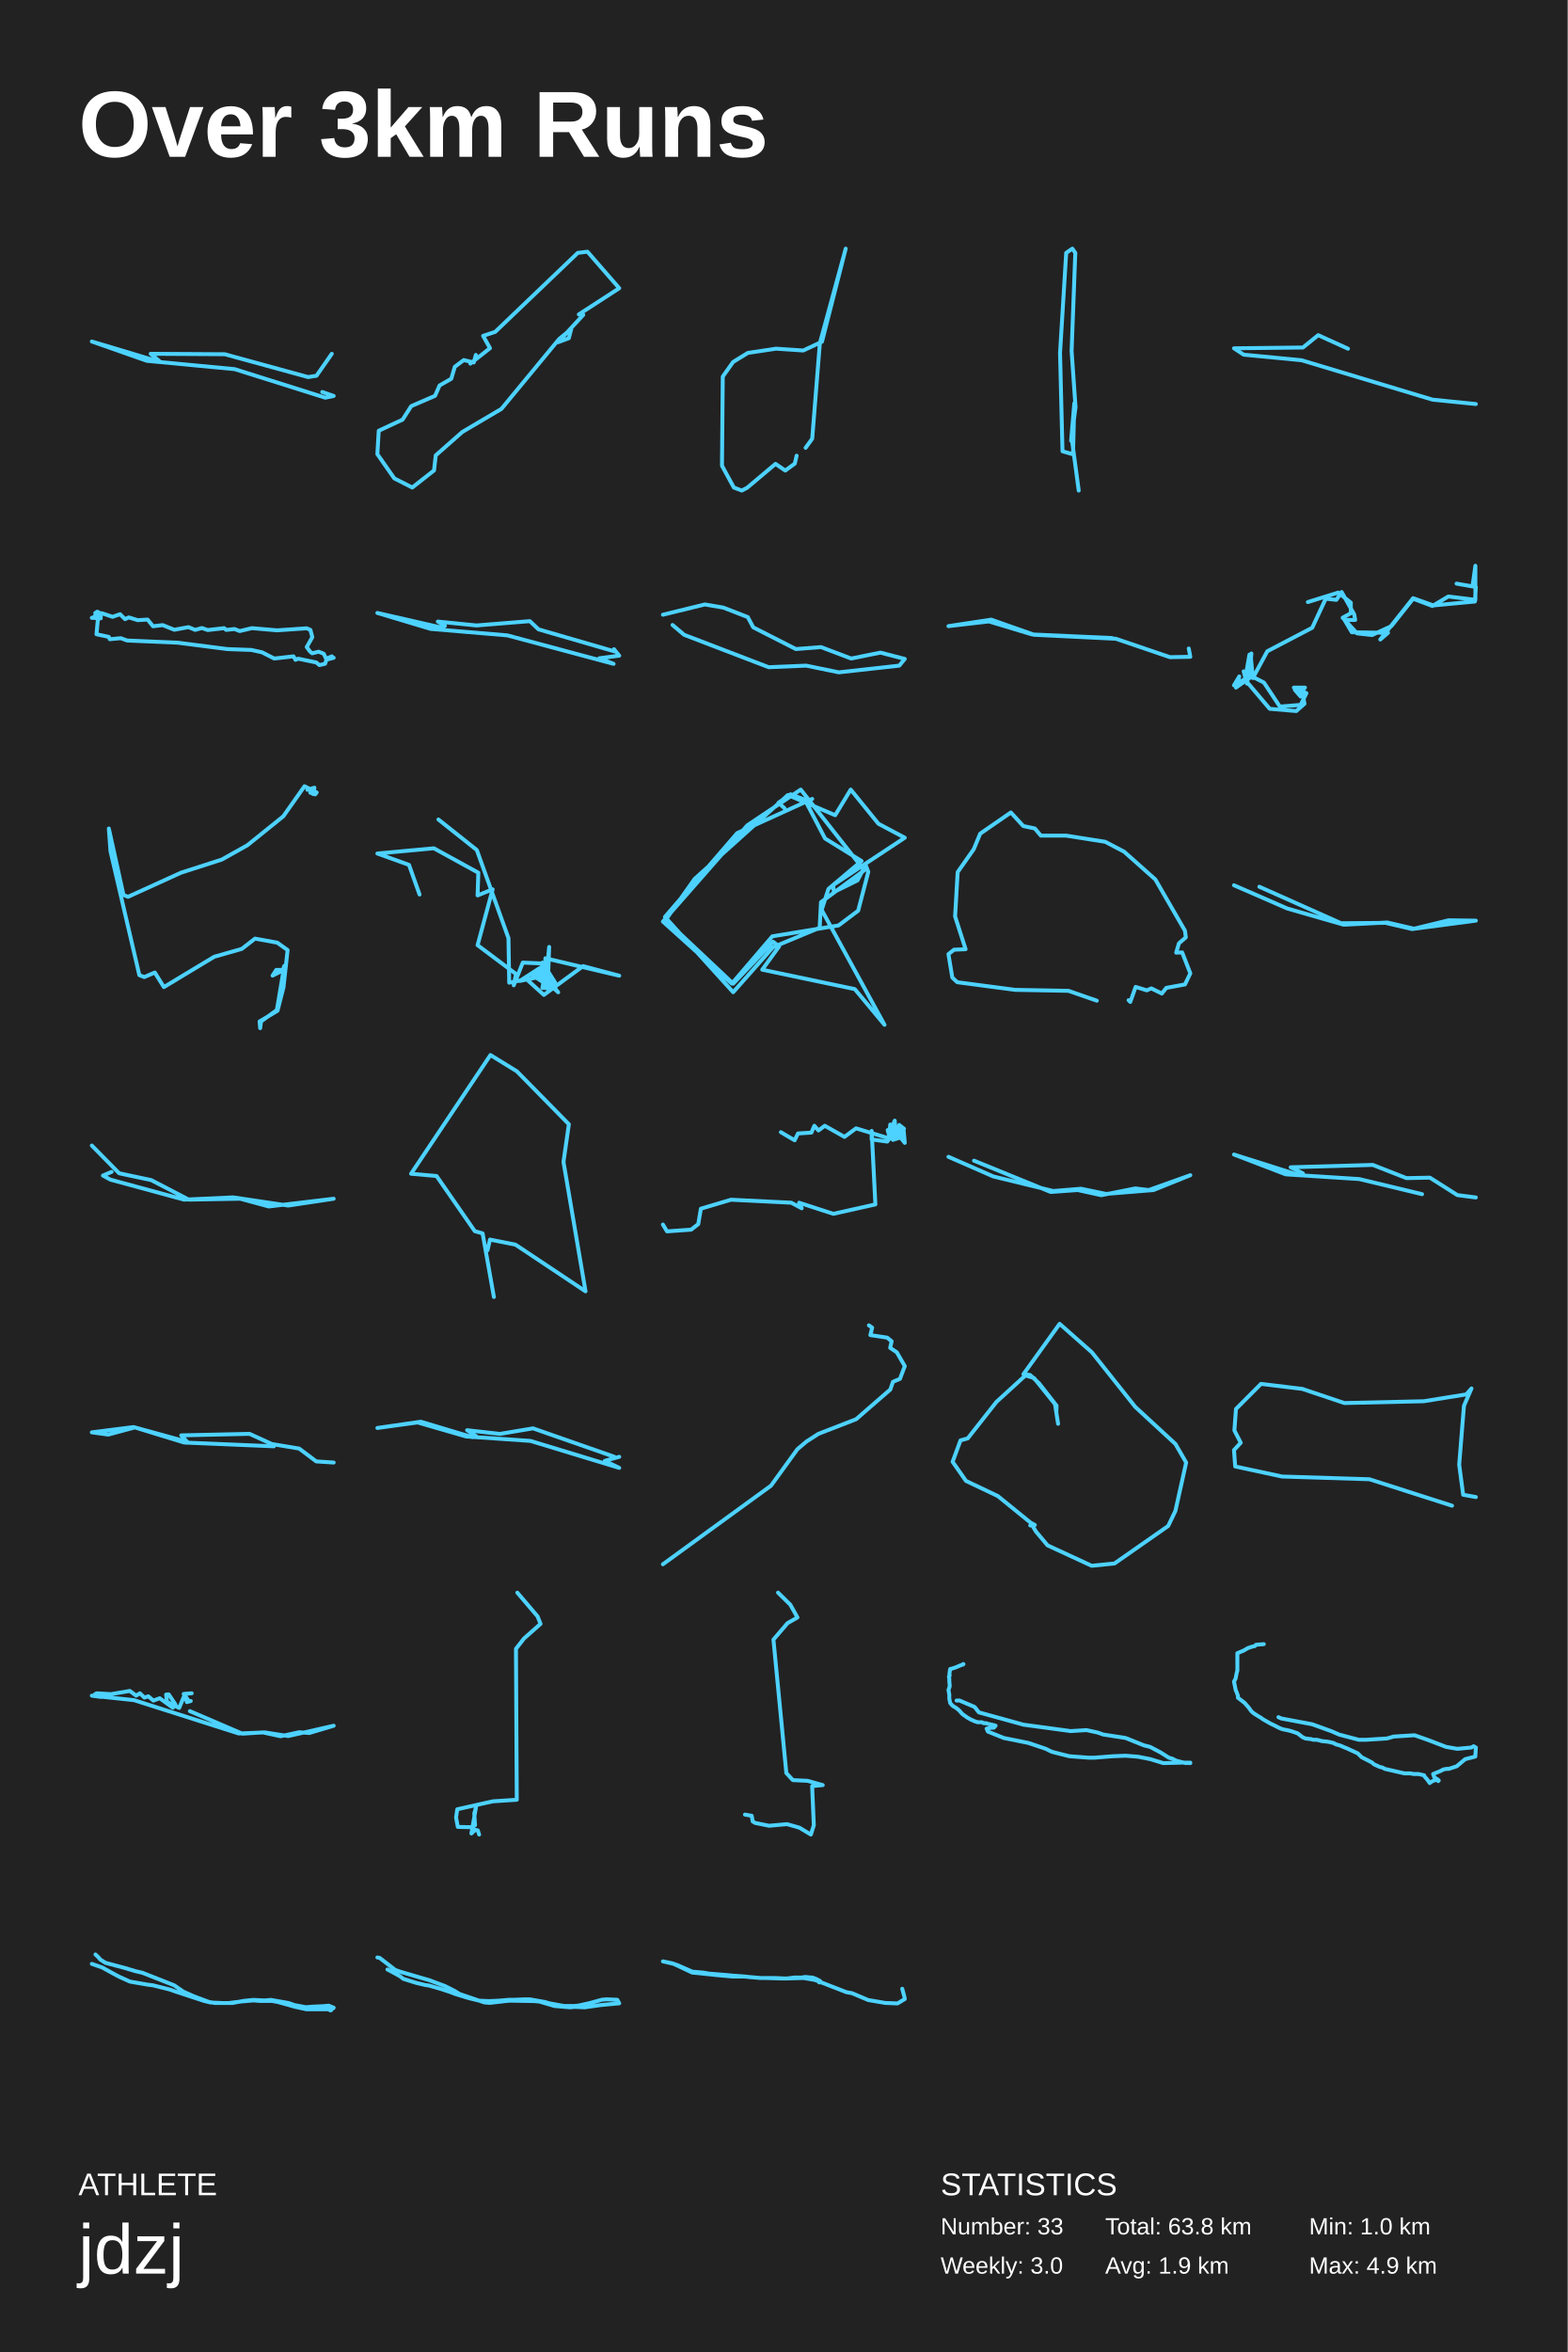
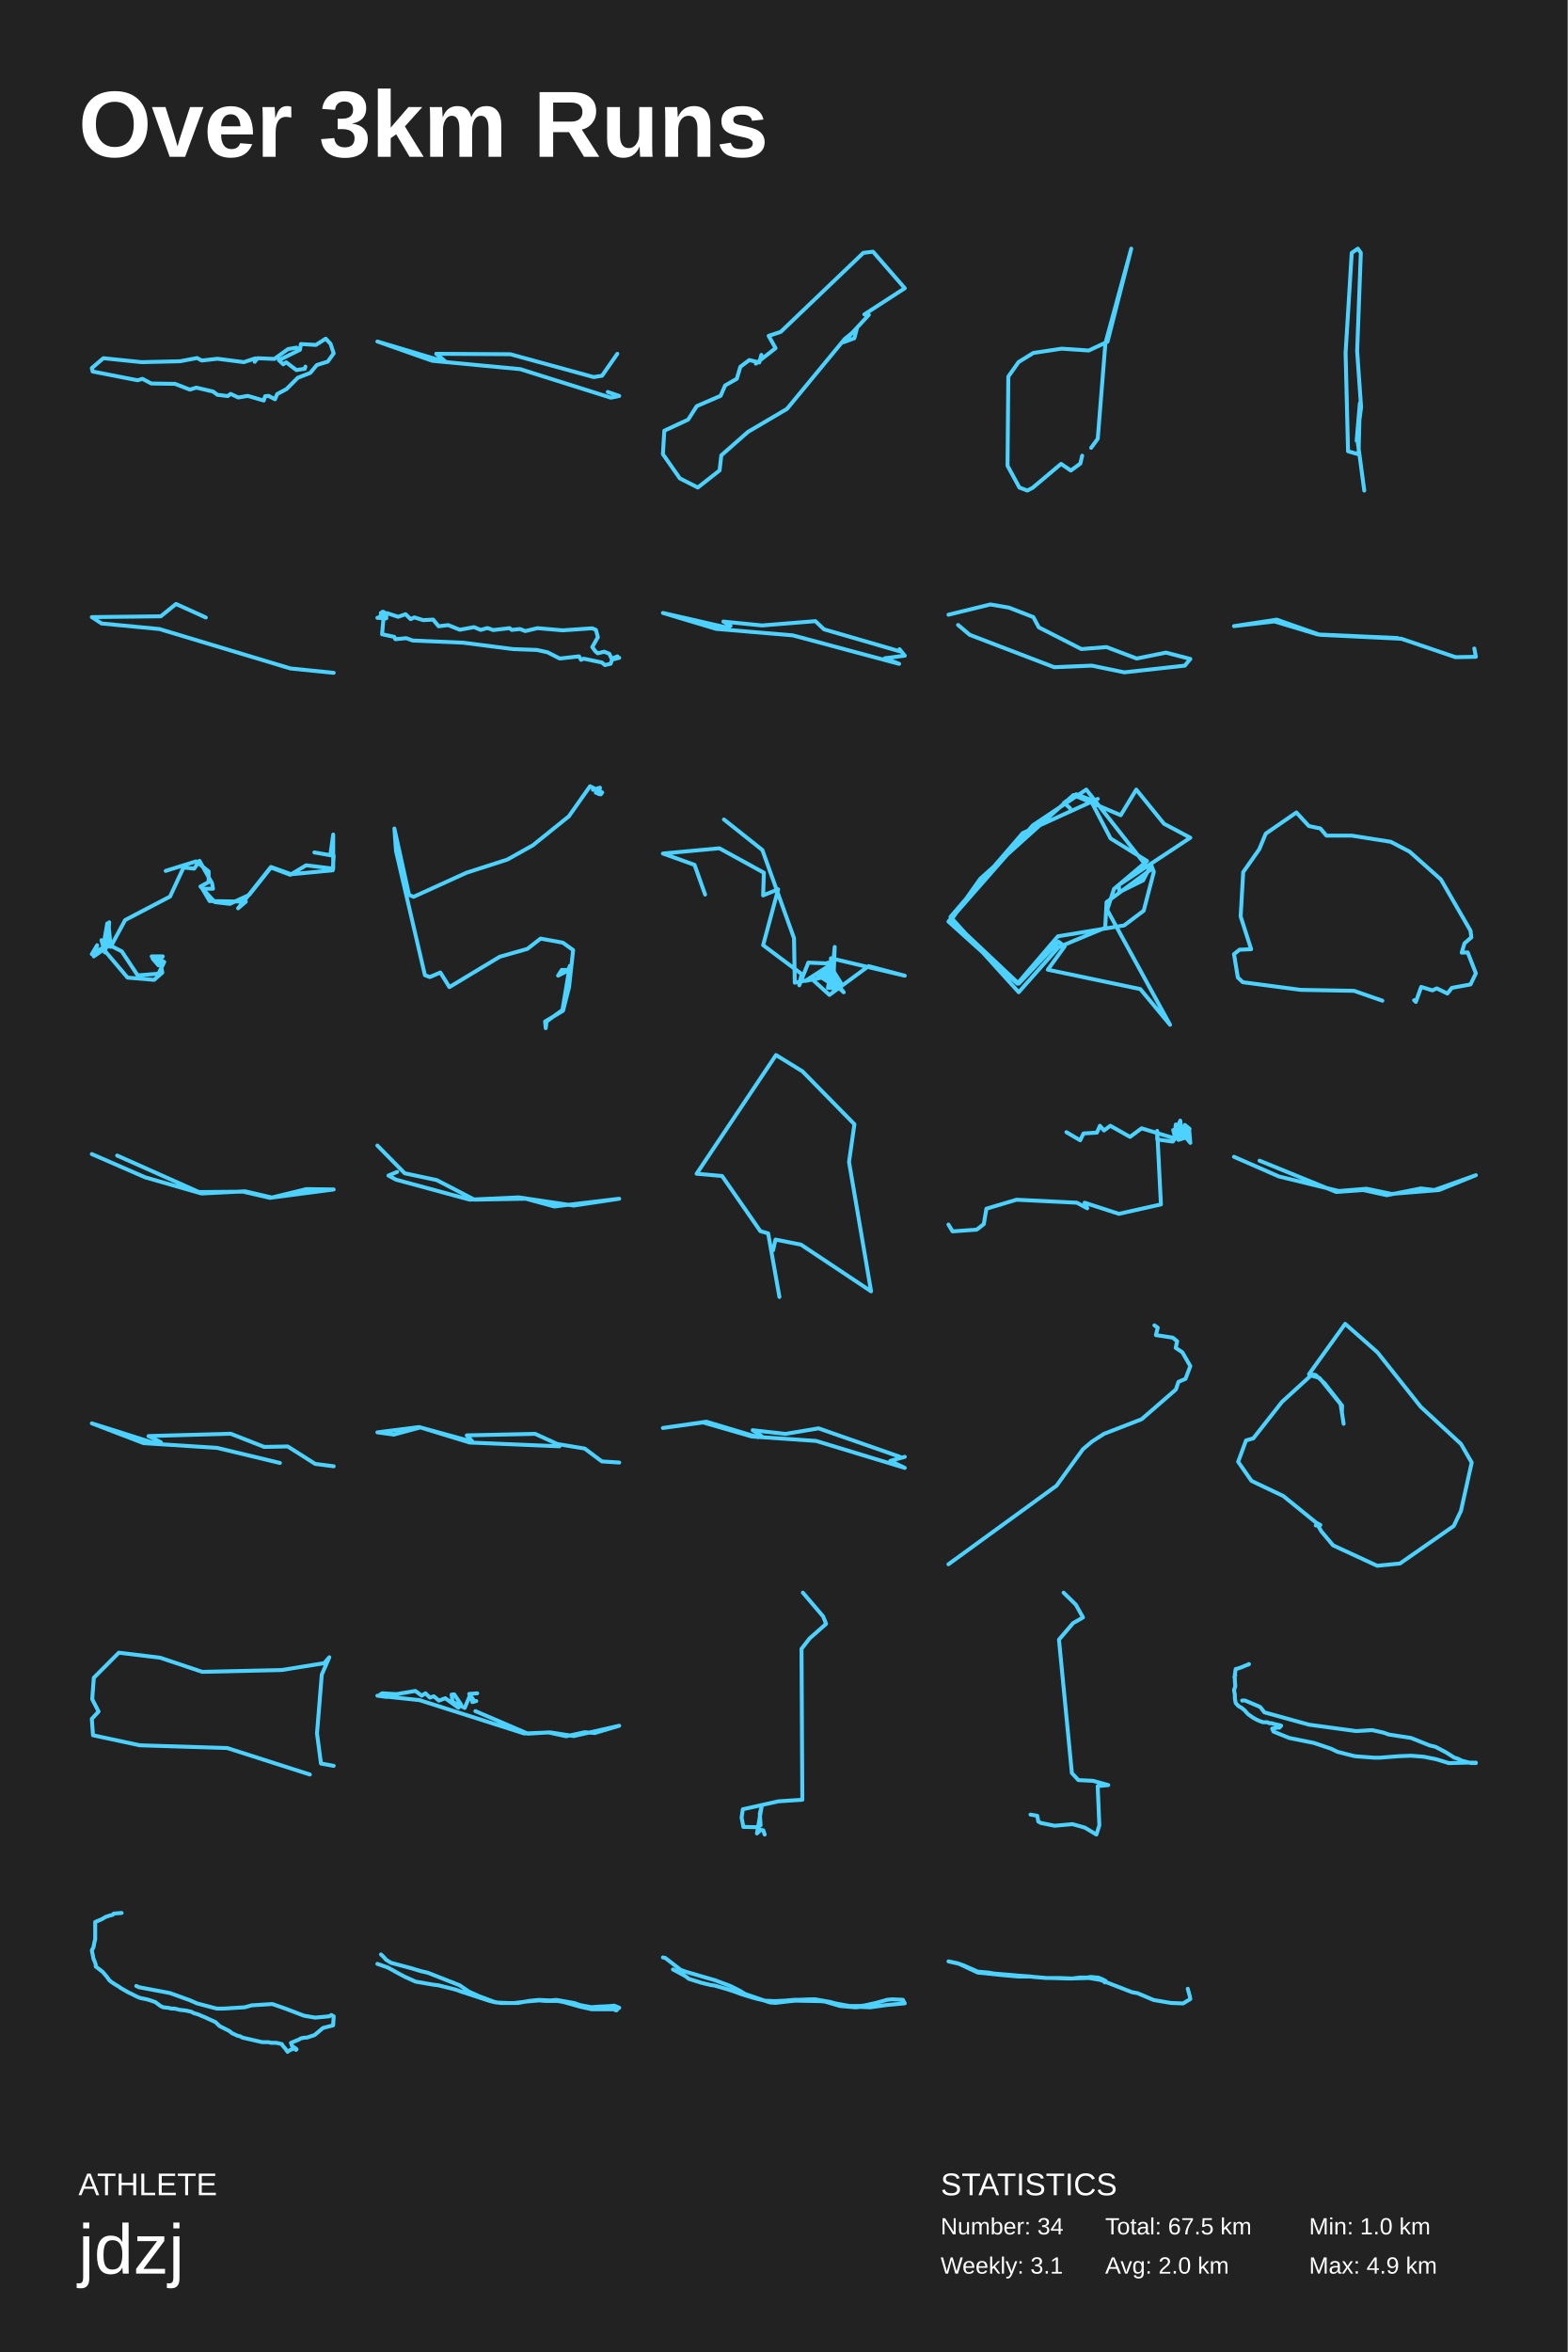
<svg xmlns="http://www.w3.org/2000/svg" baseProfile="full" height="300mm" version="1.1" viewBox="0,0,200,300" width="200mm">
  <defs />
  <rect fill="#222222" height="300" width="200" x="0" y="0" />
  <text fill="#FFFFFF" style="font-size:12px; font-family:Arial; font-weight:bold;" x="10" y="20">Over 3km Runs</text>
  <text fill="#FFFFFF" style="font-size:4px; font-family:Arial" x="10" y="280">ATHLETE</text>
  <text fill="#FFFFFF" style="font-size:9px; font-family:Arial" x="10" y="290">jdzj</text>
  <text fill="#FFFFFF" style="font-size:4px; font-family:Arial" x="120" y="280">STATISTICS</text>
-   <text fill="#FFFFFF" style="font-size:3px; font-family:Arial" x="120" y="285">Number: 33</text>
-   <text fill="#FFFFFF" style="font-size:3px; font-family:Arial" x="120" y="290">Weekly: 3.0</text>
-   <text fill="#FFFFFF" style="font-size:3px; font-family:Arial" x="141" y="285">Total: 63.8 km</text>
-   <text fill="#FFFFFF" style="font-size:3px; font-family:Arial" x="141" y="290">Avg: 1.9 km</text>
+   <text fill="#FFFFFF" style="font-size:3px; font-family:Arial" x="120" y="285">Number: 34</text>
+   <text fill="#FFFFFF" style="font-size:3px; font-family:Arial" x="120" y="290">Weekly: 3.1</text>
+   <text fill="#FFFFFF" style="font-size:3px; font-family:Arial" x="141" y="285">Total: 67.5 km</text>
+   <text fill="#FFFFFF" style="font-size:3px; font-family:Arial" x="141" y="290">Avg: 2.0 km</text>
  <text fill="#FFFFFF" style="font-size:3px; font-family:Arial" x="167" y="285">Min: 1.0 km</text>
  <text fill="#FFFFFF" style="font-size:3px; font-family:Arial" x="167" y="290">Max: 4.9 km</text>
-   <polyline fill="none" points="42.328,45.127 40.378,47.927 39.305,48.095 28.678,45.183 19.221,45.127 20.489,46.191 11.714,43.559 18.734,46.023 29.946,47.087 41.499,50.726 42.571,50.502 41.109,49.998" stroke="#4dd2ff" stroke-linecap="round" stroke-linejoin="round" stroke-width="0.5" />
-   <polyline fill="none" points="60.001,46.383 62.513,44.409 61.632,42.839 63.175,42.332 73.71,32.255 74.944,32.103 79,36.762 73.842,40.104 74.416,40.155 71.198,43.649 72.564,43.143 72.873,41.978 71.33,43.244 63.968,52.156 58.987,55.093 55.593,58.081 55.372,60.005 52.595,62.183 50.303,61.018 48.143,57.929 48.319,54.941 51.361,53.524 52.463,51.802 55.504,50.485 56.078,49.169 57.576,48.308 58.017,46.789 59.163,45.928 60.442,46.232 60.706,45.269" stroke="#4dd2ff" stroke-linecap="round" stroke-linejoin="round" stroke-width="0.5" />
-   <polyline fill="none" points="102.777,57.119 103.618,55.959 104.594,43.779 107.893,31.714 104.864,43.586 102.474,44.707 99.007,44.475 95.406,45.016 93.521,46.176 92.208,48.033 92.107,59.401 93.622,62.185 94.632,62.571 95.305,62.223 98.94,59.169 100.185,60.019 101.397,59.13 101.632,58.125" stroke="#4dd2ff" stroke-linecap="round" stroke-linejoin="round" stroke-width="0.5" />
-   <polyline fill="none" points="137.621,62.571 136.711,55.795 137.213,51.938 136.711,44.764 137.182,32.255 136.805,31.714 136.021,32.255 135.236,45.016 135.55,57.561 136.805,57.921 136.899,57.597 137.056,51.433 136.648,56.227" stroke="#4dd2ff" stroke-linecap="round" stroke-linejoin="round" stroke-width="0.5" />
-   <polyline fill="none" points="188.286,51.535 182.76,50.977 166.049,45.95 158.666,45.239 157.429,44.426 166.226,44.325 168.171,42.751 171.973,44.477" stroke="#4dd2ff" stroke-linecap="round" stroke-linejoin="round" stroke-width="0.5" />
-   <polyline fill="none" points="42.571,83.903 41.668,84.144 41.296,83.384 40.651,83.125 39.828,83.329 39.537,83.088 39.134,82.532 39.844,81.271 39.602,80.344 39.118,80.14 35.357,80.4 32.146,80.122 30.58,80.492 29.919,80.233 28.854,80.344 28.595,80.122 26.497,80.363 25.755,80.103 24.9,80.344 24.044,79.992 22.237,80.326 20.752,79.732 19.525,79.881 18.831,79.028 17.573,79.102 16.427,78.75 15.959,78.972 15.313,78.342 14.361,78.676 12.973,78.212 12.166,78.639 12.731,78.231 12.86,78.861 11.714,78.806 12.683,78.453 12.215,78.565 12.715,78.527 12.311,78.694 12.57,78.972 12.295,78.75 12.683,78.62 12.57,78.416 12.247,78.527 12.36,78.806 12.86,78.602 12.618,78.509 12.586,78.768 12.715,78.435 12.537,78.768 12.65,78.509 12.731,78.713 12.489,78.045 12.634,78.527 12.553,78.212 12.586,78.527 12.263,78.286 12.376,78.12 12.489,78.286 12.247,78.379 12.57,78.546 12.311,78.398 12.618,78.12 12.392,78.509 12.134,78.509 12.392,78.027 12.15,78.194 12.537,78.527 12.263,78.361 12.311,78.527 12.392,78.379 12.473,79.158 12.311,80.9 13.877,81.234 14.006,81.531 15.41,81.401 16.217,81.697 22.656,81.975 29.015,82.791 32.065,82.902 33.421,83.199 34.986,83.996 37.439,83.718 37.698,84.163 38.036,84.015 40.344,84.497 40.748,84.83 41.474,84.663 41.7,83.978 42.345,83.718" stroke="#4dd2ff" stroke-linecap="round" stroke-linejoin="round" stroke-width="0.5" />
-   <polyline fill="none" points="78.377,83.08 68.698,80.273 67.596,79.227 60.792,79.777 55.857,79.282 56.768,79.833 56.336,80.053 48.143,78.181 54.947,80.218 64.721,81.043 78.281,84.676 76.461,83.96 79,83.63 78.329,82.804" stroke="#4dd2ff" stroke-linecap="round" stroke-linejoin="round" stroke-width="0.5" />
-   <polyline fill="none" points="85.799,79.717 87.289,80.975 98.071,85.104 102.849,84.902 107.013,85.758 114.727,84.902 115.429,84.047 112.317,83.241 108.591,83.996 104.734,82.536 101.534,82.788 96.099,80.019 95.398,78.71 92.286,77.502 89.919,77.099 84.571,78.408" stroke="#4dd2ff" stroke-linecap="round" stroke-linejoin="round" stroke-width="0.5" />
-   <polyline fill="none" points="151.657,82.717 151.857,83.776 149.252,83.822 142.36,81.475 131.94,80.968 126.45,79.035 121.0,79.864 126.17,79.265 131.66,80.922 141.879,81.383" stroke="#4dd2ff" stroke-linecap="round" stroke-linejoin="round" stroke-width="0.5" />
-   <polyline fill="none" points="166.852,76.795 170.732,75.583 172.334,76.866 172.334,78.221 171.287,78.791 173.134,80.787 175.044,81.001 177.507,79.86 180.279,76.367 182.743,77.294 184.775,76.082 188.224,76.51 188.224,72.162 187.855,74.799 185.822,74.443 188.286,74.87 188.163,76.724 182.866,77.223 180.279,76.296 176.091,81.571 177.076,80.716 172.457,80.645 171.533,79.076 172.888,79.076 172.765,78.363 171.163,75.512 170.486,76.51 169.131,76.367 167.406,80.074 161.678,83.068 159.831,86.49 159.584,83.852 159.092,87.203 158.66,85.634 159.092,86.704 158.722,85.777 161.247,87.06 163.28,90.125 165.928,89.911 166.667,88.414 165.066,87.702 166.482,87.702 165.805,88.557 165.189,87.987 165.928,88.842 166.113,88.129 166.421,89.769 165.374,90.695 161.986,90.41 158.845,86.704 159.399,83.496 159.769,86.062 157.429,87.416 158.106,86.276 157.675,87.702 159.399,86.49 159.646,83.353" stroke="#4dd2ff" stroke-linecap="round" stroke-linejoin="round" stroke-width="0.5" />
-   <polyline fill="none" points="35.981,123.832 34.771,124.442 35.245,123.711 36.087,123.711 36.271,123.193 35.324,128.828 33.298,130.29 33.193,131.143 33.114,130.29 35.403,128.919 36.166,125.934 36.692,121.182 35.376,120.238 32.535,119.72 30.852,121.03 27.327,122.035 20.908,125.904 19.751,124.046 18.409,124.624 17.778,124.381 14.095,108.571 13.885,105.678 15.753,114.146 16.331,114.39 23.092,111.313 28.3,109.638 31.562,107.81 36.139,104.124 38.849,100.286 40.401,101.078 40.217,101.321 39.585,101.108 39.954,100.804 39.954,101.291 40.111,100.468 39.217,100.743" stroke="#4dd2ff" stroke-linecap="round" stroke-linejoin="round" stroke-width="0.5" />
-   <polyline fill="none" points="55.929,104.526 60.832,108.423 64.869,119.666 64.965,125.344 67.176,124.899 69.387,126.902 74.386,123.229 79.0,124.453 69.579,122.227 69.579,125.9 70.06,120.78 69.868,126.123 70.156,124.342 66.311,125.121 68.907,123.451 70.252,125.9 67.849,124.342 69.579,123.897 69.195,126.012 70.252,126.012 69.003,123.785 71.214,126.568 69.003,124.565 69.195,122.783 70.829,125.344 69.291,122.895 66.696,122.783 65.542,125.678 65.83,124.231 60.928,120.557 62.85,113.432 60.928,114.211 61.024,111.317 55.352,108.2 48.143,108.868 52.18,110.315 53.526,114.1" stroke="#4dd2ff" stroke-linecap="round" stroke-linejoin="round" stroke-width="0.5" />
-   <polyline fill="none" points="103.62,101.901 94.053,106.258 84.83,116.952 93.536,126.557 98.621,120.814 104.568,118.338 104.741,115.071 110.257,111.011 102.155,100.713 95.346,105.268 84.571,117.546 93.363,125.468 98.535,119.428 106.982,118.041 109.481,116.16 110.774,111.209 110.429,110.318 109.395,112.298 106.378,113.784 106.292,112.892 115.429,106.852 112.067,105.07 108.533,100.713 106.551,103.981 100.517,101.406 88.623,112.1 84.916,117.348 93.536,125.468 98.621,120.121 99.397,120.715 97.242,123.685 109.05,126.161 112.843,130.715 104.827,116.061 105.689,113.387 109.912,109.823 105.258,106.951 102.672,102 100.862,101.307 99.31,102.396 100.086,103.09" stroke="#4dd2ff" stroke-linecap="round" stroke-linejoin="round" stroke-width="0.5" />
-   <polyline fill="none" points="139.93,127.639 136.319,126.382 129.508,126.257 122.122,125.283 121.492,124.686 121.0,121.7 121.711,121.135 123.188,121.072 121.848,116.893 122.176,111.237 124.228,108.314 125.049,106.335 128.96,103.632 130.547,105.361 132.024,105.675 132.79,106.586 136.018,106.586 140.997,107.372 143.404,108.629 147.398,112.179 151.173,118.715 151.283,119.564 150.407,120.318 150.052,121.512 150.818,121.481 151.857,124.151 151.173,125.565 148.793,126.005 148.219,126.728 146.878,126.068 146.304,126.32 144.881,125.88 144.198,127.796 143.979,127.576" stroke="#4dd2ff" stroke-linecap="round" stroke-linejoin="round" stroke-width="0.5" />
-   <polyline fill="none" points="160.662,113.105 171.097,117.759 176.745,117.712 180.183,118.511 184.807,117.383 188.286,117.43 180.428,118.464 176.991,117.665 171.425,117.947 164.222,115.879 157.429,112.917" stroke="#4dd2ff" stroke-linecap="round" stroke-linejoin="round" stroke-width="0.5" />
-   <polyline fill="none" points="11.714,146.113 15.199,149.652 19.29,150.522 24.087,153.016 30.653,152.9 34.289,153.887 42.571,152.9 36.764,153.771 29.744,152.726 23.481,153.016 14.088,150.464 13.128,149.942 14.239,149.478" stroke="#4dd2ff" stroke-linecap="round" stroke-linejoin="round" stroke-width="0.5" />
-   <polyline fill="none" points="63.009,165.429 61.571,157.32 60.57,157.033 55.694,150 52.442,149.713 62.571,134.571 65.947,136.653 72.575,143.398 71.887,148.206 74.7,164.711 65.76,158.755 62.509,158.109 62.196,159.473" stroke="#4dd2ff" stroke-linecap="round" stroke-linejoin="round" stroke-width="0.5" />
-   <polyline fill="none" points="99.62,144.411 101.377,145.447 101.804,144.574 103.513,144.465 103.893,143.593 104.415,144.193 105.222,143.593 107.738,145.011 109.21,143.92 113.53,145.229 113.245,144.138 115.286,144.356 113.767,143.811 114.147,142.938 114.242,144.138 114.004,143.593 113.482,144.302 113.577,143.429 114.242,144.356 113.53,144.138 114.954,143.975 114.954,144.52 114.337,143.756 113.34,144.302 115.334,143.975 114.716,143.484 114.527,145.12 113.672,144.411 113.577,145.011 114.764,144.247 114.242,144.302 115.429,145.774 115.286,144.193 114.574,144.302 114.954,145.065 113.909,145.392 113.767,144.792 113.197,145.61 111.204,145.338 111.204,144.247 111.678,153.626 106.314,154.826 101.946,153.408 102.279,154.117 100.949,153.408 93.259,153.026 89.414,154.172 89.081,156.135 88.179,156.843 85.094,157.062 84.571,156.189" stroke="#4dd2ff" stroke-linecap="round" stroke-linejoin="round" stroke-width="0.5" />
-   <polyline fill="none" points="124.261,148.045 134.045,152.038 137.486,151.791 140.496,152.449 144.833,151.585 146.553,151.791 151.857,149.897 147.162,151.791 141.106,152.285 137.916,151.626 134.368,151.914 126.734,150.062 121.0,147.551" stroke="#4dd2ff" stroke-linecap="round" stroke-linejoin="round" stroke-width="0.5" />
-   <polyline fill="none" points="188.286,152.738 185.928,152.437 182.418,150.211 179.432,150.271 175.136,148.586 164.658,148.887 166.23,149.669 165.601,149.85 157.429,147.262 164.03,149.789 173.407,150.391 181.423,152.317" stroke="#4dd2ff" stroke-linecap="round" stroke-linejoin="round" stroke-width="0.5" />
-   <polyline fill="none" points="42.571,186.549 40.349,186.405 38.169,184.767 34.689,184.189 31.839,182.889 23.118,183.082 23.873,183.9 17.039,182.022 11.714,182.697 13.811,182.985 17.207,182.07 23.495,183.997 34.941,184.478" stroke="#4dd2ff" stroke-linecap="round" stroke-linejoin="round" stroke-width="0.5" />
-   <polyline fill="none" points="78.384,185.818 68.003,182.188 63.777,182.895 59.591,182.424 60.74,183.178 60.289,183.32 53.682,181.34 48.143,182.141 53.272,181.434 59.468,183.225 67.675,183.791 79.0,187.231 77.153,186.336 79.0,185.818" stroke="#4dd2ff" stroke-linecap="round" stroke-linejoin="round" stroke-width="0.5" />
-   <polyline fill="none" points="110.848,169.048 111.273,169.346 111.037,170.294 113.186,170.619 113.752,171.08 113.563,171.92 114.413,172.488 115.429,174.249 114.815,175.875 113.918,176.254 113.587,177.229 109.219,181.022 104.403,182.891 102.892,183.866 101.735,184.841 98.359,189.501 84.571,199.523" stroke="#4dd2ff" stroke-linecap="round" stroke-linejoin="round" stroke-width="0.5" />
-   <polyline fill="none" points="134.988,181.605 134.596,179.1 131.91,175.761 130.819,175.44 127.126,178.811 123.461,183.467 122.538,183.724 121.531,186.453 123.238,188.894 127.294,190.82 131.687,194.384 131.435,194.577 132.022,194.513 131.491,194.224 132.162,195.348 133.645,197.114 139.268,199.714 142.178,199.425 149.032,194.641 149.955,192.715 151.326,186.55 149.955,184.174 144.836,179.454 139.296,172.486 135.184,168.857 130.567,175.279 131.407,175.376 132.554,176.435 134.792,179.293 134.764,180.192" stroke="#4dd2ff" stroke-linecap="round" stroke-linejoin="round" stroke-width="0.5" />
-   <polyline fill="none" points="185.246,192.055 174.707,188.68 163.559,188.331 157.581,187.05 157.429,184.955 158.29,184.024 157.479,182.452 157.682,179.717 160.874,176.516 166.144,177.156 171.514,178.96 181.648,178.728 187.07,177.855 187.728,177.098 186.766,179.31 186.158,186.817 186.664,190.659 188.286,190.95" stroke="#4dd2ff" stroke-linecap="round" stroke-linejoin="round" stroke-width="0.5" />
-   <polyline fill="none" points="24.219,218.256 30.925,221.134 33.527,220.97 35.794,221.463 38.18,220.943 39.445,221.052 42.571,220.12 36.772,221.436 33.789,220.97 30.448,221.107 17.108,216.858 11.714,216.283 12.884,216.447 12.096,216.118 12.335,215.981 14.148,216.091 16.559,215.68 17.37,216.283 17.848,215.981 18.42,216.529 18.921,216.365 19.566,216.913 20.377,216.612 22.048,217.818 22.382,217.406 21.523,216.118 21.189,216.146 21.308,217.078 22.859,217.845 23.503,216.31 23.861,217.05 24.339,216.968 23.838,217.105 24.124,217.023 23.432,216.063 24.458,215.981" stroke="#4dd2ff" stroke-linecap="round" stroke-linejoin="round" stroke-width="0.5" />
-   <polyline fill="none" points="61.128,234.0 60.955,233.463 60.625,233.403 60.14,233.861 60.729,230.496 60.504,231.313 60.608,232.806 60.279,233.064 58.407,233.025 58.182,231.83 58.338,230.775 62.878,229.76 65.928,229.561 65.824,210.31 66.847,208.996 68.961,207.125 68.58,206.169 65.998,203.143" stroke="#4dd2ff" stroke-linecap="round" stroke-linejoin="round" stroke-width="0.5" />
-   <polyline fill="none" points="95.037,231.454 95.901,231.604 96.031,232.334 96.357,232.521 98.117,232.877 100.399,232.671 101.98,233.12 103.447,234.0 103.822,232.82 103.61,227.821 104.963,227.69 103.024,227.147 101.149,227.054 100.318,226.155 98.672,209.135 100.465,207.038 101.736,206.307 100.823,204.678 99.258,203.143" stroke="#4dd2ff" stroke-linecap="round" stroke-linejoin="round" stroke-width="0.5" />
-   <polyline fill="none" points="122.04,216.906 122.422,216.906 124.337,217.723 124.884,218.414 130.574,219.985 136.593,220.802 138.617,220.677 140.04,220.991 140.751,221.242 143.596,221.682 145.948,222.625 146.714,222.813 148.027,223.504 149.122,224.196 149.559,224.321 150.052,224.573 151.255,224.887 151.857,224.824 151.802,224.824 151.802,224.824 151.638,224.887 151.748,224.824 151.802,224.824 151.857,224.887 151.529,224.824 150.818,224.824 148.41,224.887 146.769,224.384 145.182,224.07 143.596,223.944 142.009,224.007 141.188,224.07 139.602,224.196 138.891,224.196 136.429,224.007 135.663,223.819 134.185,223.442 133.419,223.065 131.942,222.562 131.176,222.31 128.058,221.682 126.033,220.865 125.869,220.488 126.526,220.362 126.799,220.362 127.018,220.111 126.799,220.048 126.252,219.923 125.979,219.86 125.815,219.797 125.486,219.797 125.267,219.671 124.994,219.671 124.72,219.671 124.337,219.545 124.064,219.42 123.9,219.357 123.353,219.043 123.188,218.917 122.915,218.729 122.751,218.603 122.587,218.414 122.368,218.163 121.985,217.849 121.657,217.66 121.492,217.535 121.219,217.22 121.109,216.655 121.109,216.152 121.055,215.838 121.0,215.587 121.164,215.084 121.109,214.393 121.109,214.078 121.055,213.89 121.164,213.701 121.109,213.638 121.164,213.199 121.219,212.884 121.492,212.821 122.04,212.633 122.313,212.507 122.477,212.444 122.805,212.319 122.86,212.319 122.86,212.256 122.915,212.256" stroke="#4dd2ff" stroke-linecap="round" stroke-linejoin="round" stroke-width="0.5" />
-   <polyline fill="none" points="163.098,219.025 163.456,219.19 167.403,219.931 169.915,220.838 170.848,221.25 173.359,221.91 174.292,221.91 176.948,221.745 177.809,221.498 180.464,221.333 182.114,221.91 182.975,222.239 184.482,222.816 185.918,223.064 187.712,222.899 187.999,222.734 188.286,222.899 188.214,224.053 186.922,224.382 185.846,225.289 185.344,225.454 184.841,225.619 184.554,225.619 184.124,225.701 183.837,225.866 182.832,226.278 182.975,226.69 183.478,227.02 183.478,227.102 183.478,227.185 183.55,227.102 183.191,227.02 182.76,227.185 182.617,227.267 182.473,227.35 182.401,227.432 182.401,227.432 182.114,227.02 181.971,226.855 181.755,226.608 181.684,226.443 180.966,226.278 180.679,226.278 180.32,226.278 179.961,226.196 179.531,226.196 179.172,226.196 178.454,226.031 178.096,225.948 177.737,225.866 177.378,225.784 176.66,225.619 176.373,225.454 176.015,225.371 175.656,225.207 175.297,225.042 175.01,224.794 174.364,224.465 173.718,224.135 173.216,223.641 172.857,223.476 172.498,223.311 172.14,223.146 171.781,222.981 171.565,222.899 170.991,222.651 170.704,222.569 170.417,222.487 170.13,222.322 169.771,222.239 169.413,222.157 168.623,222.074 168.336,221.992 167.977,221.91 167.547,221.91 167.26,221.827 166.542,221.745 166.183,221.58 165.538,221.085 164.82,220.838 164.533,220.756 164.174,220.673 163.744,220.591 163.456,220.508 163.098,220.344 162.452,220.014 162.093,219.849 161.806,219.684 161.088,219.272 160.873,219.107 160.586,218.942 159.94,218.53 159.653,218.283 159.294,217.788 158.792,217.211 157.931,216.552 157.931,216.305 157.787,215.893 157.644,215.563 157.429,214.491 157.644,214.079 157.716,213.667 157.787,213.338 157.859,213.09 157.859,212.678 157.859,211.607 157.859,210.865 158.649,210.535 159.223,210.205 159.725,210.041 160.084,209.958 160.227,209.793 161.232,209.711" stroke="#4dd2ff" stroke-linecap="round" stroke-linejoin="round" stroke-width="0.5" />
-   <polyline fill="none" points="12.178,249.293 12.526,249.626 12.816,249.959 13.454,250.359 15.948,251.025 17.282,251.425 18.153,251.625 22.213,253.224 23.373,254.023 24.707,254.623 26.679,255.355 27.433,255.489 28.825,255.489 29.637,255.489 31.029,255.222 32.305,255.089 33.755,255.156 34.567,255.089 36.829,255.489 37.583,255.755 39.033,256.022 39.845,255.955 41.295,255.888 41.933,255.822 42.571,256.088 42.513,256.155 42.339,256.221 42.281,256.288 42.281,256.355 42.223,256.288 42.107,256.421 42.107,256.288 42.165,256.355 42.223,256.421 42.165,256.355 42.281,256.221 42.223,256.221 42.165,256.221 42.165,256.288 42.165,256.221 42.165,256.221 42.165,256.221 42.165,256.288 42.107,256.288 42.107,256.288 42.049,256.288 41.991,256.288 42.107,256.288 42.107,256.288 42.107,256.288 42.049,256.288 42.049,256.355 41.933,256.288 40.599,256.288 39.091,256.288 37.583,255.955 36.887,255.755 35.437,255.355 34.683,255.222 33.117,255.222 32.363,255.156 30.797,255.289 29.173,255.489 28.419,255.489 26.853,255.422 26.041,255.222 22.387,254.023 21.633,253.757 19.487,253.224 18.907,253.157 16.586,252.757 15.252,252.158 14.498,251.758 13.048,250.958 11.714,250.492" stroke="#4dd2ff" stroke-linecap="round" stroke-linejoin="round" stroke-width="0.5" />
-   <polyline fill="none" points="48.143,249.676 48.44,249.733 50.418,251.267 51.06,251.494 53.582,252.232 54.769,252.573 55.363,252.8 56.747,253.312 57.984,253.936 58.626,254.334 61.791,255.413 62.484,255.47 64.462,255.243 65.055,255.186 68.17,255.243 68.813,255.299 70.742,255.867 72.72,256.038 73.313,255.981 74.599,256.038 76.577,255.754 77.17,255.697 78.407,255.583 79,255.527 78.753,255.072 77.368,255.015 76.775,255.072 75.538,255.413 75.093,255.527 73.808,255.811 73.214,255.867 71.978,255.867 71.335,255.754 70.099,255.527 69.505,255.356 67.577,255.015 66.934,255.015 65.648,255.072 64.956,255.072 63.67,255.186 62.385,255.243 61.148,255.186 59.962,254.902 59.368,254.731 58.082,254.334 57.489,254.107 56.302,253.709 54.72,253.255 54.275,253.198 53.088,252.914 51.456,252.403 51.011,252.062 49.973,251.494 49.429,251.21" stroke="#4dd2ff" stroke-linecap="round" stroke-linejoin="round" stroke-width="0.5" />
-   <polyline fill="none" points="115.103,253.668 115.374,254.667 115.429,254.979 114.505,255.54 112.93,255.478 110.757,255.104 108.692,254.23 107.986,254.105 103.966,252.545 102.499,252.296 100.272,252.358 98.751,252.296 97.664,252.296 97.012,252.296 95.545,252.171 95.056,252.108 93.372,251.984 92.72,251.921 90.439,251.734 89.732,251.609 88.32,251.484 86.473,250.673 85.767,250.424 84.571,250.174 85.93,250.486 87.125,251.048 88.32,251.609 89.026,251.672 90.819,251.859 91.362,251.921 92.775,252.046 93.481,252.108 94.948,252.108 95.6,252.171 97.066,252.296 97.718,252.296 99.728,252.358 100.38,252.358 101.358,252.233 101.684,252.233 101.901,252.233 102.119,252.233 102.336,252.233 102.608,252.171 102.879,252.171 103.423,252.233 103.64,252.233 104.129,252.42 104.618,252.67 104.563,252.795 104.563,252.857 104.509,252.857" stroke="#4dd2ff" stroke-linecap="round" stroke-linejoin="round" stroke-width="0.5" />
+   <polyline fill="none" points="37.83,44.34 36.755,44.523 35.002,45.781 32.87,45.69 32.492,46.147 32.551,45.713 31.117,46.193 27.731,45.758 25.738,45.987 25.141,45.667 22.969,46.079 18.069,46.193 13.188,45.69 11.714,46.948 11.814,47.383 17.551,48.504 18.169,48.321 19.304,48.916 22.332,48.962 24.224,49.694 25.041,49.443 27.193,49.946 27.731,50.358 29.065,50.518 29.424,50.243 30.4,50.701 31.615,50.495 33.647,51.09 33.826,50.541 34.265,50.495 35.081,50.93 35.36,50.266 36.555,49.626 37.99,48.184 39.583,47.566 40.42,46.559 41.814,46.125 42.571,45.072 42.173,43.859 41.555,43.196 40.3,43.997 38.388,43.882 38.269,44.614 35.579,45.942 36.137,46.468 36.516,46.216 37.81,47.2 38.886,47.04 38.966,46.765" stroke="#4dd2ff" stroke-linecap="round" stroke-linejoin="round" stroke-width="0.5" />
+   <polyline fill="none" points="78.756,45.127 76.806,47.927 75.734,48.095 65.107,45.183 55.65,45.127 56.917,46.191 48.143,43.559 55.162,46.023 66.374,47.087 77.928,50.726 79,50.502 77.538,49.998" stroke="#4dd2ff" stroke-linecap="round" stroke-linejoin="round" stroke-width="0.5" />
+   <polyline fill="none" points="96.429,46.383 98.942,44.409 98.06,42.839 99.603,42.332 110.139,32.255 111.373,32.103 115.429,36.762 110.271,40.104 110.844,40.155 107.626,43.649 108.993,43.143 109.301,41.978 107.758,43.244 100.397,52.156 95.416,55.093 92.021,58.081 91.801,60.005 89.024,62.183 86.731,61.018 84.571,57.929 84.748,54.941 87.789,53.524 88.891,51.802 91.933,50.485 92.506,49.169 94.005,48.308 94.446,46.789 95.592,45.928 96.87,46.232 97.135,45.269" stroke="#4dd2ff" stroke-linecap="round" stroke-linejoin="round" stroke-width="0.5" />
+   <polyline fill="none" points="139.205,57.119 140.047,55.959 141.023,43.779 144.321,31.714 141.292,43.586 138.902,44.707 135.436,44.475 131.834,45.016 129.95,46.176 128.637,48.033 128.536,59.401 130.05,62.185 131.06,62.571 131.733,62.223 135.368,59.169 136.614,60.019 137.825,59.13 138.061,58.125" stroke="#4dd2ff" stroke-linecap="round" stroke-linejoin="round" stroke-width="0.5" />
+   <polyline fill="none" points="174.049,62.571 173.14,55.795 173.642,51.938 173.14,44.764 173.61,32.255 173.234,31.714 172.449,32.255 171.665,45.016 171.979,57.561 173.234,57.921 173.328,57.597 173.485,51.433 173.077,56.227" stroke="#4dd2ff" stroke-linecap="round" stroke-linejoin="round" stroke-width="0.5" />
+   <polyline fill="none" points="42.571,85.821 37.045,85.262 20.335,80.235 12.952,79.524 11.714,78.712 20.512,78.61 22.457,77.036 26.259,78.763" stroke="#4dd2ff" stroke-linecap="round" stroke-linejoin="round" stroke-width="0.5" />
+   <polyline fill="none" points="79,83.903 78.096,84.144 77.725,83.384 77.079,83.125 76.256,83.329 75.966,83.088 75.562,82.532 76.273,81.271 76.03,80.344 75.546,80.14 71.786,80.4 68.574,80.122 67.009,80.492 66.347,80.233 65.282,80.344 65.024,80.122 62.926,80.363 62.184,80.103 61.328,80.344 60.473,79.992 58.665,80.326 57.181,79.732 55.954,79.881 55.26,79.028 54.001,79.102 52.855,78.75 52.387,78.972 51.742,78.342 50.79,78.676 49.402,78.212 48.595,78.639 49.16,78.231 49.289,78.861 48.143,78.806 49.111,78.453 48.643,78.565 49.143,78.527 48.74,78.694 48.998,78.972 48.724,78.75 49.111,78.62 48.998,78.416 48.675,78.527 48.788,78.806 49.289,78.602 49.047,78.509 49.014,78.768 49.143,78.435 48.966,78.768 49.079,78.509 49.16,78.713 48.918,78.045 49.063,78.527 48.982,78.212 49.014,78.527 48.692,78.286 48.805,78.12 48.918,78.286 48.675,78.379 48.998,78.546 48.74,78.398 49.047,78.12 48.821,78.509 48.562,78.509 48.821,78.027 48.579,78.194 48.966,78.527 48.692,78.361 48.74,78.527 48.821,78.379 48.901,79.158 48.74,80.9 50.305,81.234 50.435,81.531 51.839,81.401 52.646,81.697 59.085,81.975 65.444,82.791 68.494,82.902 69.849,83.199 71.415,83.996 73.868,83.718 74.126,84.163 74.465,84.015 76.773,84.497 77.176,84.83 77.903,84.663 78.129,83.978 78.774,83.718" stroke="#4dd2ff" stroke-linecap="round" stroke-linejoin="round" stroke-width="0.5" />
+   <polyline fill="none" points="114.806,83.08 105.127,80.273 104.025,79.227 97.221,79.777 92.286,79.282 93.196,79.833 92.765,80.053 84.571,78.181 91.375,80.218 101.15,81.043 114.71,84.676 112.889,83.96 115.429,83.63 114.758,82.804" stroke="#4dd2ff" stroke-linecap="round" stroke-linejoin="round" stroke-width="0.5" />
+   <polyline fill="none" points="122.227,79.717 123.718,80.975 134.5,85.104 139.278,84.902 143.442,85.758 151.156,84.902 151.857,84.047 148.745,83.241 145.019,83.996 141.162,82.536 137.963,82.788 132.528,80.019 131.826,78.71 128.714,77.502 126.347,77.099 121.0,78.408" stroke="#4dd2ff" stroke-linecap="round" stroke-linejoin="round" stroke-width="0.5" />
+   <polyline fill="none" points="188.085,82.717 188.286,83.776 185.681,83.822 178.788,81.475 168.369,80.968 162.879,79.035 157.429,79.864 162.598,79.265 168.088,80.922 178.307,81.383" stroke="#4dd2ff" stroke-linecap="round" stroke-linejoin="round" stroke-width="0.5" />
+   <polyline fill="none" points="21.138,111.081 25.018,109.869 26.619,111.152 26.619,112.507 25.572,113.077 27.42,115.073 29.329,115.287 31.793,114.146 34.565,110.653 37.028,111.58 39.061,110.368 42.51,110.796 42.51,106.447 42.14,109.085 40.108,108.728 42.571,109.156 42.448,111.01 37.151,111.509 34.565,110.582 30.376,115.857 31.362,115.002 26.743,114.93 25.819,113.362 27.174,113.362 27.05,112.649 25.449,109.798 24.772,110.796 23.417,110.653 21.692,114.36 15.964,117.354 14.116,120.775 13.87,118.138 13.377,121.488 12.946,119.92 13.377,120.989 13.008,120.063 15.533,121.346 17.565,124.411 20.214,124.197 20.953,122.7 19.352,121.987 20.768,121.987 20.091,122.843 19.475,122.272 20.214,123.128 20.399,122.415 20.707,124.055 19.66,124.981 16.272,124.696 13.131,120.989 13.685,117.782 14.055,120.348 11.714,121.702 12.392,120.562 11.961,121.987 13.685,120.775 13.932,117.639" stroke="#4dd2ff" stroke-linecap="round" stroke-linejoin="round" stroke-width="0.5" />
+   <polyline fill="none" points="72.41,123.832 71.2,124.442 71.673,123.711 72.515,123.711 72.699,123.193 71.752,128.828 69.727,130.29 69.622,131.143 69.543,130.29 71.831,128.919 72.594,125.934 73.12,121.182 71.805,120.238 68.964,119.72 67.28,121.03 63.756,122.035 57.337,125.904 56.18,124.046 54.838,124.624 54.207,124.381 50.524,108.571 50.313,105.678 52.181,114.146 52.76,114.39 59.52,111.313 64.729,109.638 67.991,107.81 72.568,104.124 75.277,100.286 76.829,101.078 76.645,101.321 76.014,101.108 76.382,100.804 76.382,101.291 76.54,100.468 75.646,100.743" stroke="#4dd2ff" stroke-linecap="round" stroke-linejoin="round" stroke-width="0.5" />
+   <polyline fill="none" points="92.358,104.526 97.26,108.423 101.298,119.666 101.394,125.344 103.605,124.899 105.816,126.902 110.814,123.229 115.429,124.453 106.008,122.227 106.008,125.9 106.489,120.78 106.296,126.123 106.585,124.342 102.74,125.121 105.335,123.451 106.681,125.9 104.278,124.342 106.008,123.897 105.623,126.012 106.681,126.012 105.431,123.785 107.642,126.568 105.431,124.565 105.623,122.783 107.258,125.344 105.72,122.895 103.124,122.783 101.971,125.678 102.259,124.231 97.356,120.557 99.279,113.432 97.356,114.211 97.453,111.317 91.781,108.2 84.571,108.868 88.609,110.315 89.955,114.1" stroke="#4dd2ff" stroke-linecap="round" stroke-linejoin="round" stroke-width="0.5" />
+   <polyline fill="none" points="140.049,101.901 130.481,106.258 121.259,116.952 129.964,126.557 135.049,120.814 140.997,118.338 141.169,115.071 146.686,111.011 138.583,100.713 131.774,105.268 121.0,117.546 129.792,125.468 134.963,119.428 143.41,118.041 145.91,116.16 147.203,111.209 146.858,110.318 145.824,112.298 142.807,113.784 142.721,112.892 151.857,106.852 148.496,105.07 144.962,100.713 142.979,103.981 136.946,101.406 125.051,112.1 121.345,117.348 129.964,125.468 135.049,120.121 135.825,120.715 133.67,123.685 145.479,126.161 149.271,130.715 141.255,116.061 142.117,113.387 146.341,109.823 141.686,106.951 139.101,102 137.291,101.307 135.739,102.396 136.515,103.09" stroke="#4dd2ff" stroke-linecap="round" stroke-linejoin="round" stroke-width="0.5" />
+   <polyline fill="none" points="176.359,127.639 172.748,126.382 165.936,126.257 158.55,125.283 157.921,124.686 157.429,121.7 158.14,121.135 159.617,121.072 158.277,116.893 158.605,111.237 160.657,108.314 161.477,106.335 165.389,103.632 166.976,105.361 168.453,105.675 169.219,106.586 172.447,106.586 177.426,107.372 179.833,108.629 183.827,112.179 187.602,118.715 187.711,119.564 186.836,120.318 186.48,121.512 187.246,121.481 188.286,124.151 187.602,125.565 185.222,126.005 184.647,126.728 183.307,126.068 182.733,126.32 181.31,125.88 180.626,127.796 180.407,127.576" stroke="#4dd2ff" stroke-linecap="round" stroke-linejoin="round" stroke-width="0.5" />
+   <polyline fill="none" points="14.947,147.391 25.383,152.045 31.031,151.998 34.468,152.797 39.093,151.669 42.571,151.716 34.714,152.75 31.276,151.951 25.71,152.233 18.508,150.165 11.714,147.203" stroke="#4dd2ff" stroke-linecap="round" stroke-linejoin="round" stroke-width="0.5" />
+   <polyline fill="none" points="48.143,146.113 51.628,149.652 55.718,150.522 60.516,153.016 67.081,152.9 70.718,153.887 79,152.9 73.192,153.771 66.172,152.726 59.91,153.016 50.516,150.464 49.557,149.942 50.668,149.478" stroke="#4dd2ff" stroke-linecap="round" stroke-linejoin="round" stroke-width="0.5" />
+   <polyline fill="none" points="99.437,165.429 97.999,157.32 96.999,157.033 92.122,150 88.871,149.713 99,134.571 102.376,136.653 109.003,143.398 108.316,148.206 111.129,164.711 102.188,158.755 98.937,158.109 98.625,159.473" stroke="#4dd2ff" stroke-linecap="round" stroke-linejoin="round" stroke-width="0.5" />
+   <polyline fill="none" points="136.049,144.411 137.805,145.447 138.233,144.574 139.942,144.465 140.321,143.593 140.844,144.193 141.651,143.593 144.167,145.011 145.638,143.92 149.958,145.229 149.673,144.138 151.715,144.356 150.196,143.811 150.575,142.938 150.67,144.138 150.433,143.593 149.911,144.302 150.006,143.429 150.67,144.356 149.958,144.138 151.382,143.975 151.382,144.52 150.765,143.756 149.768,144.302 151.762,143.975 151.145,143.484 150.955,145.12 150.101,144.411 150.006,145.011 151.193,144.247 150.67,144.302 151.857,145.774 151.715,144.193 151.003,144.302 151.382,145.065 150.338,145.392 150.196,144.792 149.626,145.61 147.632,145.338 147.632,144.247 148.107,153.626 142.742,154.826 138.375,153.408 138.707,154.117 137.378,153.408 129.687,153.026 125.842,154.172 125.51,156.135 124.608,156.843 121.522,157.062 121.0,156.189" stroke="#4dd2ff" stroke-linecap="round" stroke-linejoin="round" stroke-width="0.5" />
+   <polyline fill="none" points="160.69,148.045 170.474,152.038 173.914,151.791 176.925,152.449 181.261,151.585 182.982,151.791 188.286,149.897 183.591,151.791 177.534,152.285 174.344,151.626 170.796,151.914 163.163,150.062 157.429,147.551" stroke="#4dd2ff" stroke-linecap="round" stroke-linejoin="round" stroke-width="0.5" />
+   <polyline fill="none" points="42.571,187.024 40.214,186.723 36.704,184.496 33.718,184.557 29.422,182.872 18.944,183.172 20.516,183.955 19.887,184.135 11.714,181.548 18.315,184.075 27.693,184.677 35.708,186.602" stroke="#4dd2ff" stroke-linecap="round" stroke-linejoin="round" stroke-width="0.5" />
+   <polyline fill="none" points="79.0,186.549 76.778,186.405 74.598,184.767 71.118,184.189 68.267,182.889 59.547,183.082 60.301,183.9 53.467,182.022 48.143,182.697 50.239,182.985 53.635,182.07 59.924,183.997 71.37,184.478" stroke="#4dd2ff" stroke-linecap="round" stroke-linejoin="round" stroke-width="0.5" />
+   <polyline fill="none" points="114.813,185.818 104.432,182.188 100.205,182.895 96.02,182.424 97.169,183.178 96.717,183.32 90.111,181.34 84.571,182.141 89.701,181.434 95.897,183.225 104.103,183.791 115.429,187.231 113.582,186.336 115.429,185.818" stroke="#4dd2ff" stroke-linecap="round" stroke-linejoin="round" stroke-width="0.5" />
+   <polyline fill="none" points="147.277,169.048 147.702,169.346 147.466,170.294 149.614,170.619 150.181,171.08 149.992,171.92 150.842,172.488 151.857,174.249 151.243,175.875 150.346,176.254 150.016,177.229 145.648,181.022 140.832,182.891 139.321,183.866 138.164,184.841 134.788,189.501 121.0,199.523" stroke="#4dd2ff" stroke-linecap="round" stroke-linejoin="round" stroke-width="0.5" />
+   <polyline fill="none" points="171.416,181.605 171.025,179.1 168.339,175.761 167.248,175.44 163.555,178.811 159.89,183.467 158.967,183.724 157.96,186.453 159.666,188.894 163.723,190.82 168.115,194.384 167.863,194.577 168.451,194.513 167.919,194.224 168.591,195.348 170.073,197.114 175.697,199.714 178.606,199.425 185.461,194.641 186.384,192.715 187.755,186.55 186.384,184.174 181.264,179.454 175.725,172.486 171.612,168.857 166.996,175.279 167.835,175.376 168.982,176.435 171.221,179.293 171.193,180.192" stroke="#4dd2ff" stroke-linecap="round" stroke-linejoin="round" stroke-width="0.5" />
+   <polyline fill="none" points="39.531,226.341 28.992,222.966 17.845,222.616 11.866,221.336 11.714,219.241 12.576,218.31 11.765,216.738 11.968,214.003 15.16,210.802 20.429,211.442 25.8,213.246 35.934,213.013 41.355,212.14 42.014,211.384 41.051,213.595 40.443,221.103 40.95,224.944 42.571,225.235" stroke="#4dd2ff" stroke-linecap="round" stroke-linejoin="round" stroke-width="0.5" />
+   <polyline fill="none" points="60.648,218.256 67.354,221.134 69.955,220.97 72.222,221.463 74.609,220.943 75.874,221.052 79.0,220.12 73.201,221.436 70.218,220.97 66.877,221.107 53.536,216.858 48.143,216.283 49.312,216.447 48.525,216.118 48.763,215.981 50.577,216.091 52.987,215.68 53.799,216.283 54.276,215.981 54.849,216.529 55.35,216.365 55.994,216.913 56.806,216.612 58.476,217.818 58.81,217.406 57.951,216.118 57.617,216.146 57.736,217.078 59.288,217.845 59.932,216.31 60.29,217.05 60.767,216.968 60.266,217.105 60.553,217.023 59.86,216.063 60.887,215.981" stroke="#4dd2ff" stroke-linecap="round" stroke-linejoin="round" stroke-width="0.5" />
+   <polyline fill="none" points="97.556,234.0 97.383,233.463 97.054,233.403 96.569,233.861 97.158,230.496 96.933,231.313 97.036,232.806 96.707,233.064 94.836,233.025 94.61,231.83 94.766,230.775 99.307,229.76 102.357,229.561 102.253,210.31 103.275,208.996 105.39,207.125 105.008,206.169 102.426,203.143" stroke="#4dd2ff" stroke-linecap="round" stroke-linejoin="round" stroke-width="0.5" />
+   <polyline fill="none" points="131.465,231.454 132.329,231.604 132.46,232.334 132.786,232.521 134.546,232.877 136.828,232.671 138.409,233.12 139.876,234.0 140.251,232.82 140.039,227.821 141.392,227.69 139.452,227.147 137.578,227.054 136.746,226.155 135.1,209.135 136.893,207.038 138.165,206.307 137.252,204.678 135.687,203.143" stroke="#4dd2ff" stroke-linecap="round" stroke-linejoin="round" stroke-width="0.5" />
+   <polyline fill="none" points="158.468,216.906 158.851,216.906 160.766,217.723 161.313,218.414 167.003,219.985 173.021,220.802 175.046,220.677 176.468,220.991 177.179,221.242 180.024,221.682 182.377,222.625 183.143,222.813 184.456,223.504 185.55,224.196 185.988,224.321 186.48,224.573 187.684,224.887 188.286,224.824 188.231,224.824 188.231,224.824 188.067,224.887 188.176,224.824 188.231,224.824 188.286,224.887 187.957,224.824 187.246,224.824 184.839,224.887 183.198,224.384 181.611,224.07 180.024,223.944 178.438,224.007 177.617,224.07 176.03,224.196 175.319,224.196 172.857,224.007 172.091,223.819 170.614,223.442 169.848,223.065 168.371,222.562 167.605,222.31 164.486,221.682 162.462,220.865 162.298,220.488 162.954,220.362 163.228,220.362 163.447,220.111 163.228,220.048 162.681,219.923 162.407,219.86 162.243,219.797 161.915,219.797 161.696,219.671 161.422,219.671 161.149,219.671 160.766,219.545 160.492,219.42 160.328,219.357 159.781,219.043 159.617,218.917 159.343,218.729 159.179,218.603 159.015,218.414 158.796,218.163 158.413,217.849 158.085,217.66 157.921,217.535 157.647,217.22 157.538,216.655 157.538,216.152 157.483,215.838 157.429,215.587 157.593,215.084 157.538,214.393 157.538,214.078 157.483,213.89 157.593,213.701 157.538,213.638 157.593,213.199 157.647,212.884 157.921,212.821 158.468,212.633 158.742,212.507 158.906,212.444 159.234,212.319 159.289,212.319 159.289,212.256 159.343,212.256" stroke="#4dd2ff" stroke-linecap="round" stroke-linejoin="round" stroke-width="0.5" />
+   <polyline fill="none" points="17.383,253.311 17.742,253.475 21.689,254.217 24.201,255.124 25.134,255.536 27.645,256.195 28.578,256.195 31.233,256.031 32.094,255.783 34.75,255.618 36.4,256.195 37.261,256.525 38.768,257.102 40.203,257.349 41.997,257.184 42.284,257.02 42.571,257.184 42.5,258.338 41.208,258.668 40.132,259.575 39.629,259.74 39.127,259.904 38.84,259.904 38.409,259.987 38.122,260.152 37.118,260.564 37.261,260.976 37.763,261.306 37.763,261.388 37.763,261.47 37.835,261.388 37.476,261.306 37.046,261.47 36.902,261.553 36.759,261.635 36.687,261.718 36.687,261.718 36.4,261.306 36.256,261.141 36.041,260.893 35.969,260.729 35.252,260.564 34.965,260.564 34.606,260.564 34.247,260.481 33.817,260.481 33.458,260.481 32.74,260.317 32.381,260.234 32.023,260.152 31.664,260.069 30.946,259.904 30.659,259.74 30.3,259.657 29.942,259.492 29.583,259.327 29.296,259.08 28.65,258.75 28.004,258.421 27.502,257.926 27.143,257.761 26.784,257.597 26.425,257.432 26.066,257.267 25.851,257.184 25.277,256.937 24.99,256.855 24.703,256.772 24.416,256.607 24.057,256.525 23.698,256.443 22.909,256.36 22.622,256.278 22.263,256.195 21.833,256.195 21.546,256.113 20.828,256.031 20.469,255.866 19.823,255.371 19.106,255.124 18.819,255.041 18.46,254.959 18.029,254.877 17.742,254.794 17.383,254.629 16.738,254.3 16.379,254.135 16.092,253.97 15.374,253.558 15.159,253.393 14.872,253.228 14.226,252.816 13.939,252.569 13.58,252.074 13.078,251.497 12.217,250.838 12.217,250.591 12.073,250.178 11.93,249.849 11.714,248.777 11.93,248.365 12.001,247.953 12.073,247.623 12.145,247.376 12.145,246.964 12.145,245.892 12.145,245.151 12.934,244.821 13.508,244.491 14.011,244.326 14.369,244.244 14.513,244.079 15.518,243.997" stroke="#4dd2ff" stroke-linecap="round" stroke-linejoin="round" stroke-width="0.5" />
+   <polyline fill="none" points="48.607,249.293 48.955,249.626 49.245,249.959 49.883,250.359 52.377,251.025 53.711,251.425 54.581,251.625 58.641,253.224 59.801,254.023 61.135,254.623 63.107,255.355 63.861,255.489 65.253,255.489 66.066,255.489 67.458,255.222 68.734,255.089 70.184,255.156 70.996,255.089 73.258,255.489 74.012,255.755 75.462,256.022 76.274,255.955 77.724,255.888 78.362,255.822 79.0,256.088 78.942,256.155 78.768,256.221 78.71,256.288 78.71,256.355 78.652,256.288 78.536,256.421 78.536,256.288 78.594,256.355 78.652,256.421 78.594,256.355 78.71,256.221 78.652,256.221 78.594,256.221 78.594,256.288 78.594,256.221 78.594,256.221 78.594,256.221 78.594,256.288 78.536,256.288 78.536,256.288 78.478,256.288 78.42,256.288 78.536,256.288 78.536,256.288 78.536,256.288 78.478,256.288 78.478,256.355 78.362,256.288 77.028,256.288 75.52,256.288 74.012,255.955 73.316,255.755 71.866,255.355 71.112,255.222 69.546,255.222 68.792,255.156 67.226,255.289 65.602,255.489 64.847,255.489 63.281,255.422 62.469,255.222 58.815,254.023 58.061,253.757 55.915,253.224 55.335,253.157 53.015,252.757 51.681,252.158 50.927,251.758 49.477,250.958 48.143,250.492" stroke="#4dd2ff" stroke-linecap="round" stroke-linejoin="round" stroke-width="0.5" />
+   <polyline fill="none" points="84.571,249.676 84.868,249.733 86.846,251.267 87.489,251.494 90.011,252.232 91.198,252.573 91.791,252.8 93.176,253.312 94.412,253.936 95.055,254.334 98.22,255.413 98.912,255.47 100.89,255.243 101.484,255.186 104.599,255.243 105.242,255.299 107.17,255.867 109.148,256.038 109.742,255.981 111.027,256.038 113.005,255.754 113.599,255.697 114.835,255.583 115.429,255.527 115.181,255.072 113.797,255.015 113.203,255.072 111.967,255.413 111.522,255.527 110.236,255.811 109.643,255.867 108.407,255.867 107.764,255.754 106.527,255.527 105.934,255.356 104.005,255.015 103.363,255.015 102.077,255.072 101.385,255.072 100.099,255.186 98.813,255.243 97.577,255.186 96.39,254.902 95.797,254.731 94.511,254.334 93.918,254.107 92.731,253.709 91.148,253.255 90.703,253.198 89.516,252.914 87.885,252.403 87.44,252.062 86.401,251.494 85.857,251.21" stroke="#4dd2ff" stroke-linecap="round" stroke-linejoin="round" stroke-width="0.5" />
+   <polyline fill="none" points="151.531,253.668 151.803,254.667 151.857,254.979 150.934,255.54 149.358,255.478 147.185,255.104 145.121,254.23 144.414,254.105 140.394,252.545 138.928,252.296 136.7,252.358 135.179,252.296 134.093,252.296 133.441,252.296 131.974,252.171 131.485,252.108 129.801,251.984 129.149,251.921 126.867,251.734 126.161,251.609 124.748,251.484 122.901,250.673 122.195,250.424 121.0,250.174 122.358,250.486 123.553,251.048 124.748,251.609 125.455,251.672 127.247,251.859 127.791,251.921 129.203,252.046 129.909,252.108 131.376,252.108 132.028,252.171 133.495,252.296 134.147,252.296 136.157,252.358 136.809,252.358 137.787,252.233 138.113,252.233 138.33,252.233 138.547,252.233 138.765,252.233 139.036,252.171 139.308,252.171 139.851,252.233 140.068,252.233 140.557,252.42 141.046,252.67 140.992,252.795 140.992,252.857 140.938,252.857" stroke="#4dd2ff" stroke-linecap="round" stroke-linejoin="round" stroke-width="0.5" />
</svg>
